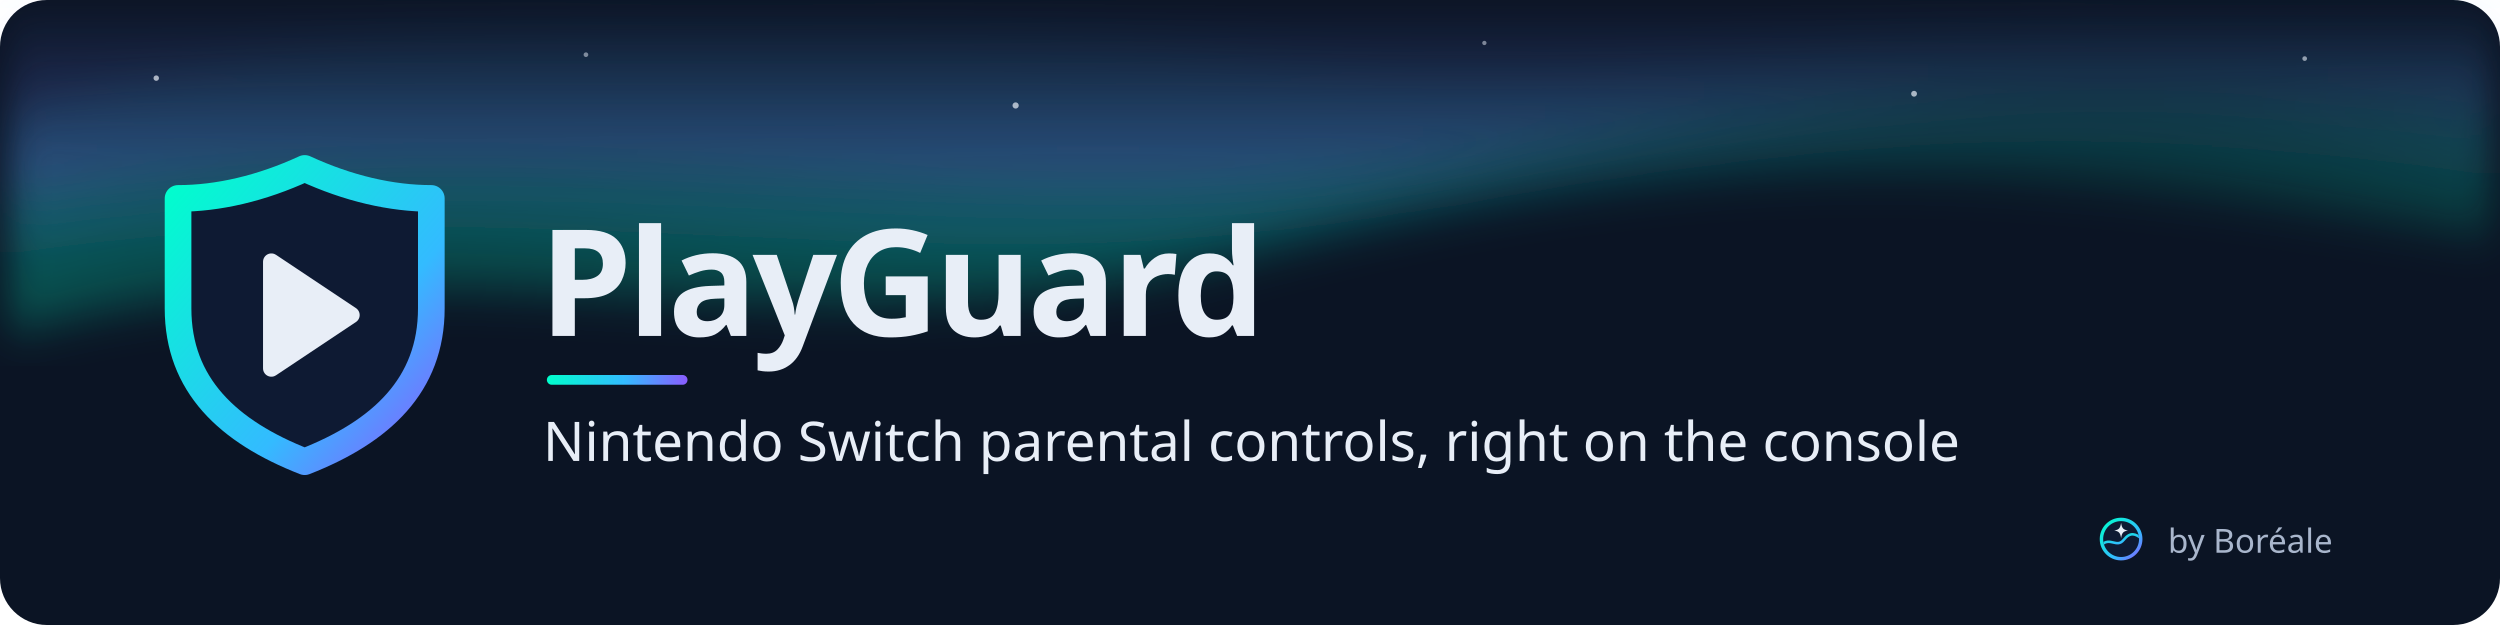
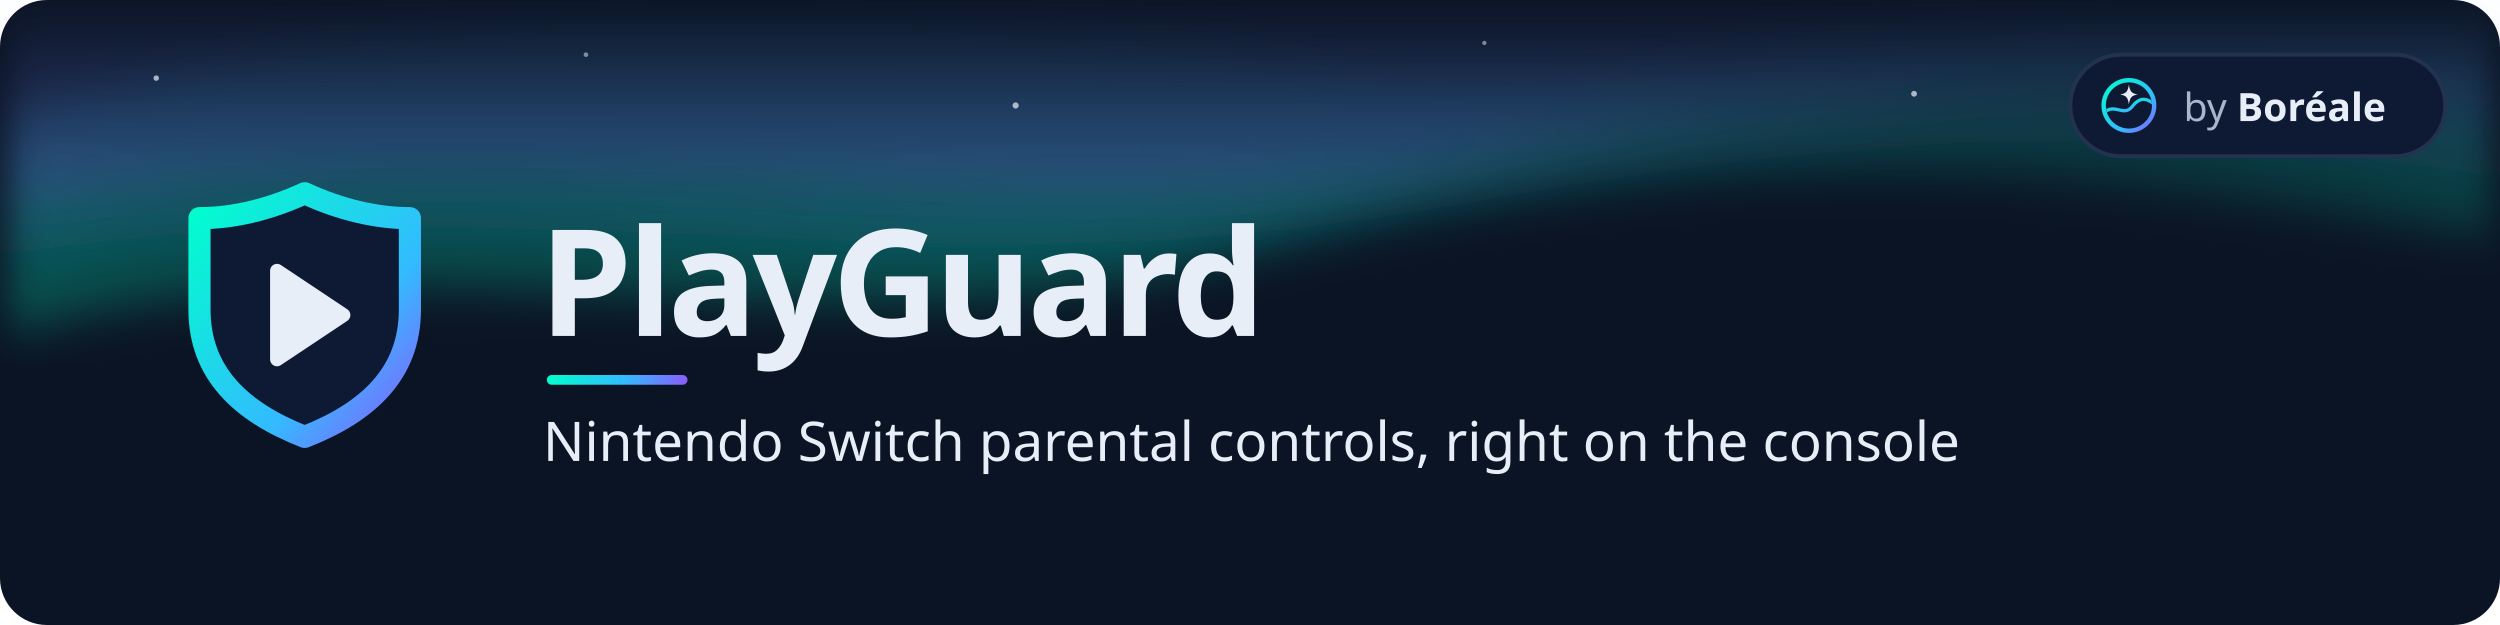
<svg xmlns="http://www.w3.org/2000/svg" width="1280" height="320" viewBox="0 0 1280 320">
  <defs>
    <linearGradient id="word" x1="0" y1="0" x2="1" y2="0">
      <stop offset="0" stop-color="#00FFCC" />
      <stop offset="0.55" stop-color="#33BBFF" />
      <stop offset="1" stop-color="#8A5CFF" />
    </linearGradient>
    <linearGradient id="c1" x1="0" y1="0" x2="0" y2="1">
      <stop offset="0" stop-color="#00FFCC" stop-opacity="0" />
      <stop offset="1" stop-color="#00FFCC" stop-opacity="0.3" />
    </linearGradient>
    <linearGradient id="c2" x1="0" y1="0" x2="0" y2="1">
      <stop offset="0" stop-color="#33BBFF" stop-opacity="0" />
      <stop offset="1" stop-color="#33BBFF" stop-opacity="0.22" />
    </linearGradient>
    <linearGradient id="c3" x1="0" y1="0" x2="0" y2="1">
      <stop offset="0" stop-color="#8A5CFF" stop-opacity="0" />
      <stop offset="1" stop-color="#8A5CFF" stop-opacity="0.24" />
    </linearGradient>
    <filter id="soft">
      <feGaussianBlur stdDeviation="12" />
    </filter>
  </defs>
  <rect width="1280" height="320" rx="24" fill="#0B1424" />
  <g filter="url(#soft)">
    <path d="M0 170 C 220 110, 420 190, 640 130 S 1040 80, 1280 120 L 1280 10 C 1040 -10, 860 60, 640 30 S 220 0, 0 60 Z" fill="url(#c1)" />
    <path d="M0 130 C 260 90, 480 150, 700 110 S 1080 60, 1280 90 L 1280 0 L 0 0 Z" fill="url(#c2)" />
    <path d="M0 100 C 300 60, 520 120, 760 80 S 1100 40, 1280 60 L 1280 0 L 0 0 Z" fill="url(#c3)" />
  </g>
  <g fill="#E8EEF7">
    <circle cx="80" cy="40" r="1.4" opacity="0.7" />
    <circle cx="300" cy="28" r="1.2" opacity="0.5" />
    <circle cx="520" cy="54" r="1.6" opacity="0.7" />
    <circle cx="760" cy="22" r="1.1" opacity="0.5" />
    <circle cx="980" cy="48" r="1.5" opacity="0.7" />
    <circle cx="1180" cy="30" r="1.2" opacity="0.6" />
  </g>
  <svg x="72" y="76" width="168" height="168" viewBox="0 0 256 256">
    <defs>
      <linearGradient id="m-m-colour" x1="0" y1="0" x2="1" y2="1">
        <stop offset="0" stop-color="#00FFCC" />
        <stop offset="0.65" stop-color="#33BBFF" />
        <stop offset="1" stop-color="#8A5CFF" />
      </linearGradient>
    </defs>
-     <g transform="translate(128 130) scale(1.3) translate(-128 -130)">
+     <g transform="translate(128 130) scale(1.08) translate(-128 -130)">
      <path d="M128 42 C 154 54, 180 60, 204 60 L 204 126 C 204 172, 174 200, 128 218 C 82 200, 52 172, 52 126 L 52 60 C 76 60, 102 54, 128 42 Z" fill="#0E1A33" stroke="url(#m-m-colour)" stroke-width="16" stroke-linejoin="round" />
      <path d="M108 98 L 156 130 L 108 162 Z" fill="#E8EEF7" stroke="#E8EEF7" stroke-width="10" stroke-linejoin="round" />
    </g>
  </svg>
  <text x="276" y="172" font-family="Sora" font-weight="700" font-size="76" letter-spacing="-2.5" fill="#E8EEF7">PlayGuard</text>
  <rect x="280" y="192" width="72" height="5" rx="2.5" fill="url(#word)" />
  <text x="278" y="236" font-family="Sora" font-weight="300" font-size="28" fill="#E8EEF7">Nintendo Switch parental controls, right on the console</text>
-   <svg x="1072" y="262" width="28" height="28" viewBox="0 0 256 256">
+   <rect x="1060" y="28" width="192" height="52" rx="26" fill="#0E1A33" stroke="#22324F" stroke-width="2" />
+   <svg x="1072" y="36" width="36" height="36" viewBox="0 0 256 256">
    <defs>
      <linearGradient id="b-colour" x1="0" y1="0" x2="1" y2="1">
        <stop offset="0" stop-color="#00FFCC" />
        <stop offset="0.65" stop-color="#33BBFF" />
        <stop offset="1" stop-color="#8A5CFF" />
      </linearGradient>
      <clipPath id="b-sky">
        <circle cx="128" cy="128" r="84" />
      </clipPath>
    </defs>
    <circle cx="128" cy="128" r="92" fill="#0E1A33" stroke="url(#b-colour)" stroke-width="16" />
    <path clip-path="url(#b-sky)" d="M36 156 C 76 116, 108 172, 140 132 S 196 104, 224 126" fill="none" stroke="url(#b-colour)" stroke-width="12" stroke-linecap="round" />
    <path d="M128 52 C 132 78, 138 84, 160 88 C 138 92, 132 98, 128 124 C 124 98, 118 92, 96 88 C 118 84, 124 78, 128 52 Z" fill="#E8EEF7" />
  </svg>
-   <text x="1110" y="283" font-family="JetBrains Mono" font-size="17" fill="#A9B6CC">by Boréale</text>
+   <text x="1118" y="62" font-family="Sora" font-weight="400" font-size="20" fill="#A9B6CC">by <tspan font-weight="700" fill="#E8EEF7">Boréale</tspan>
+   </text>
</svg>
